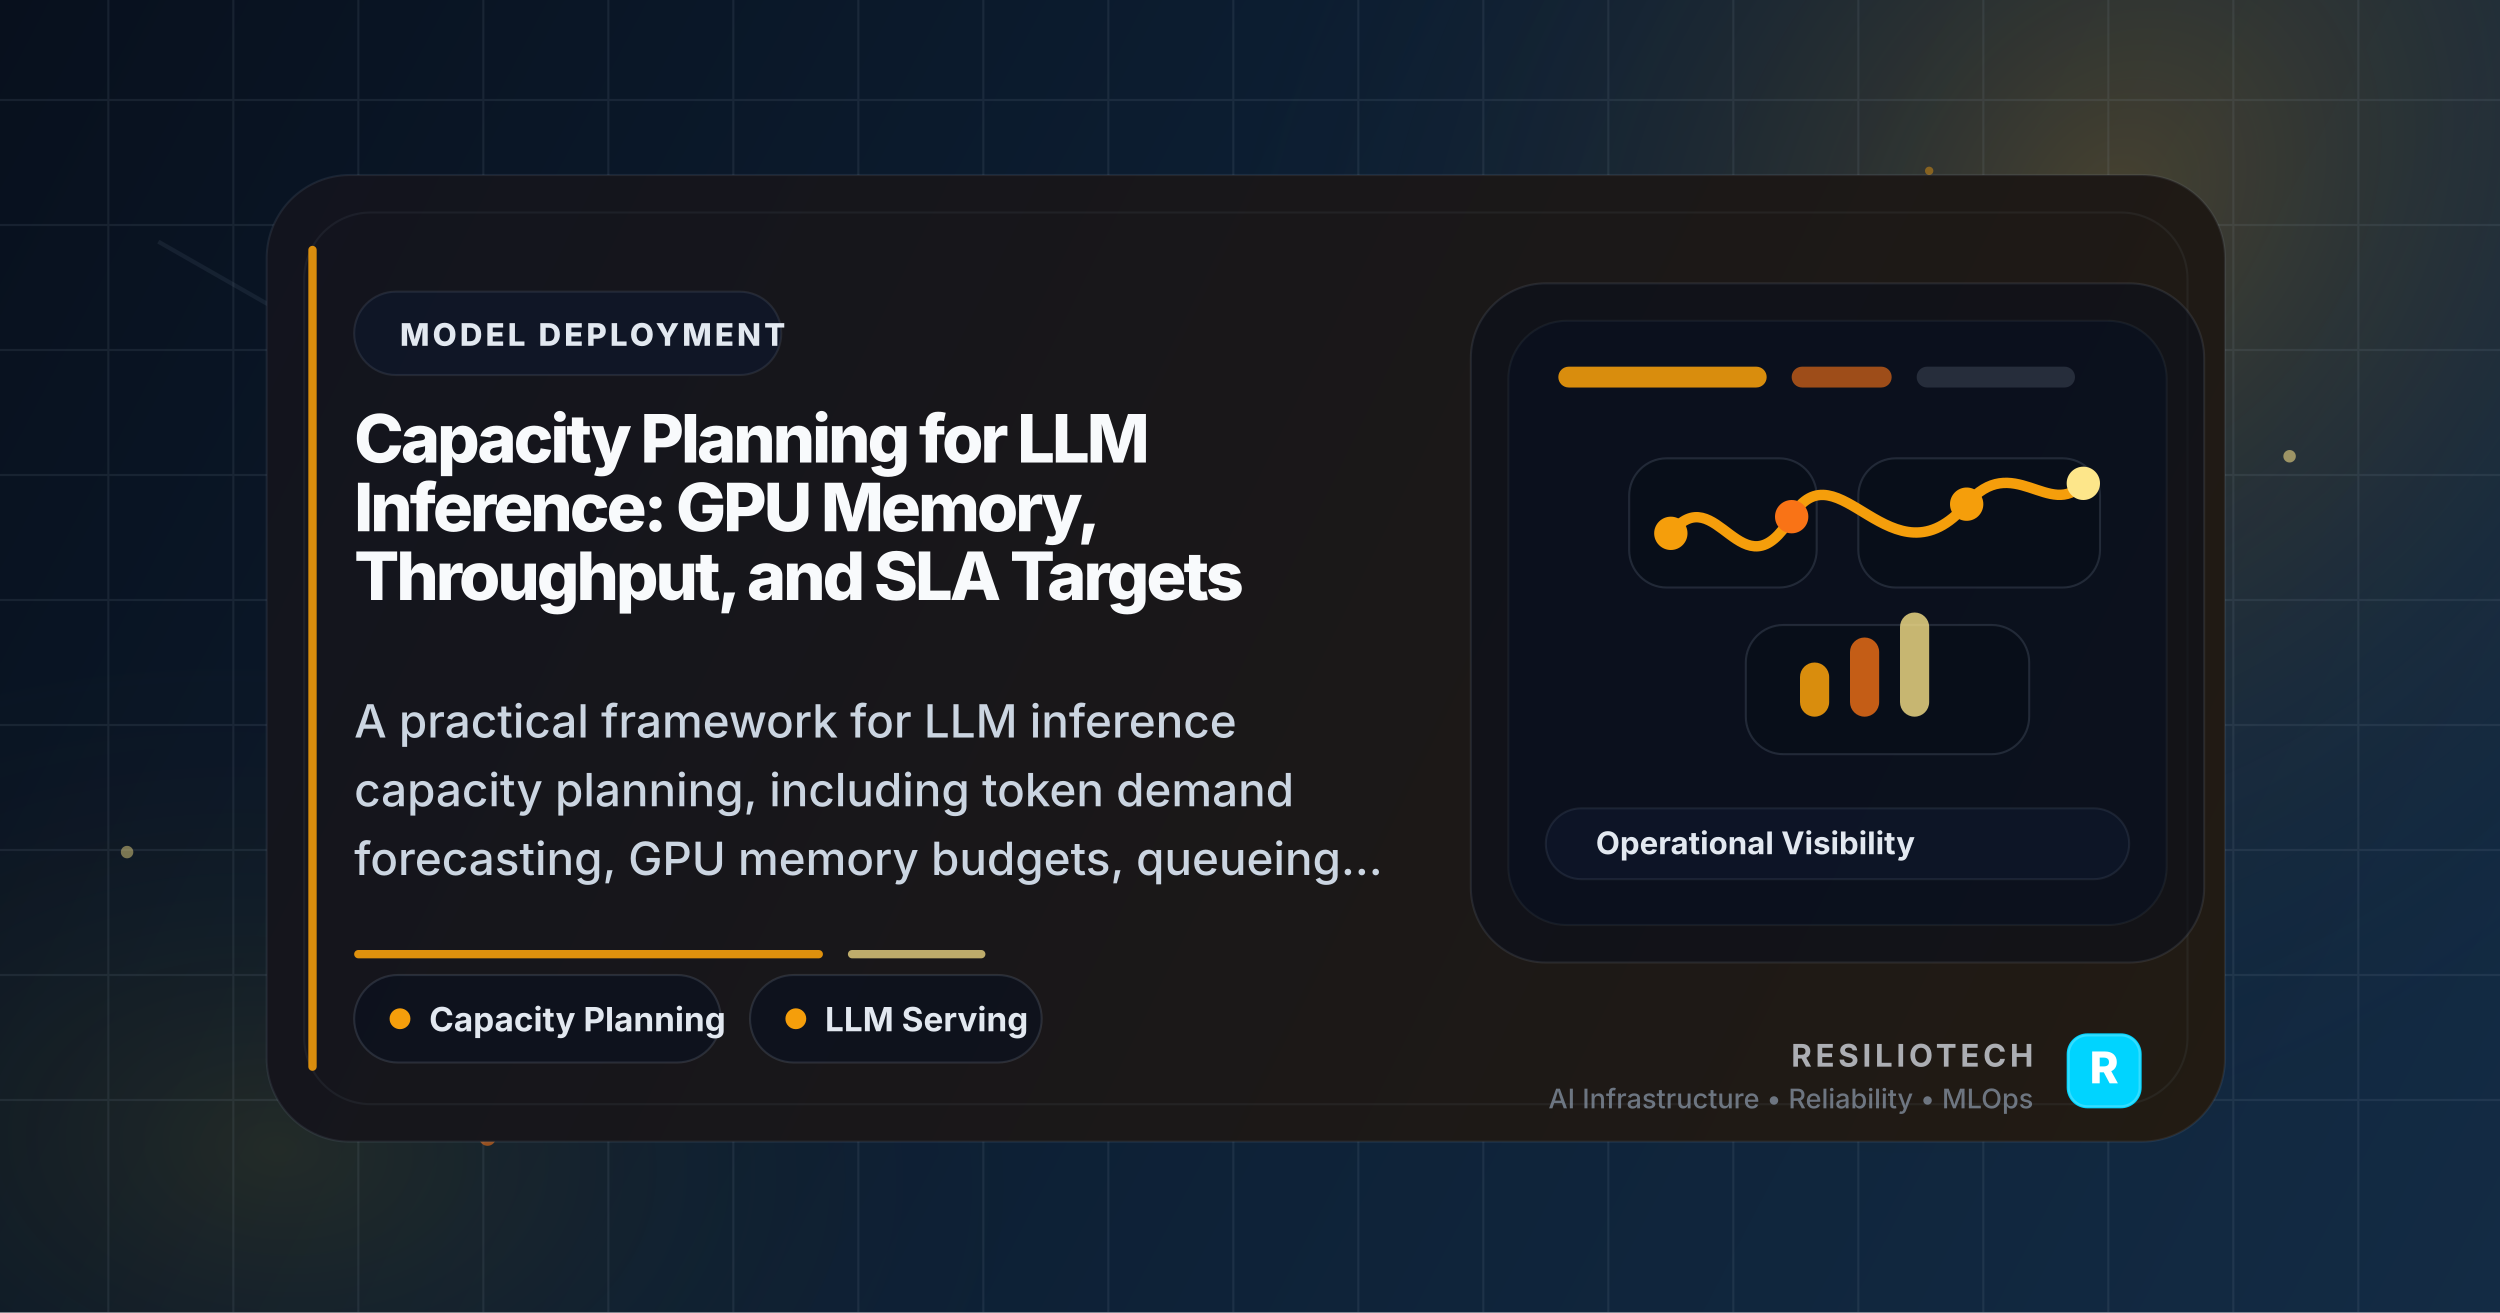
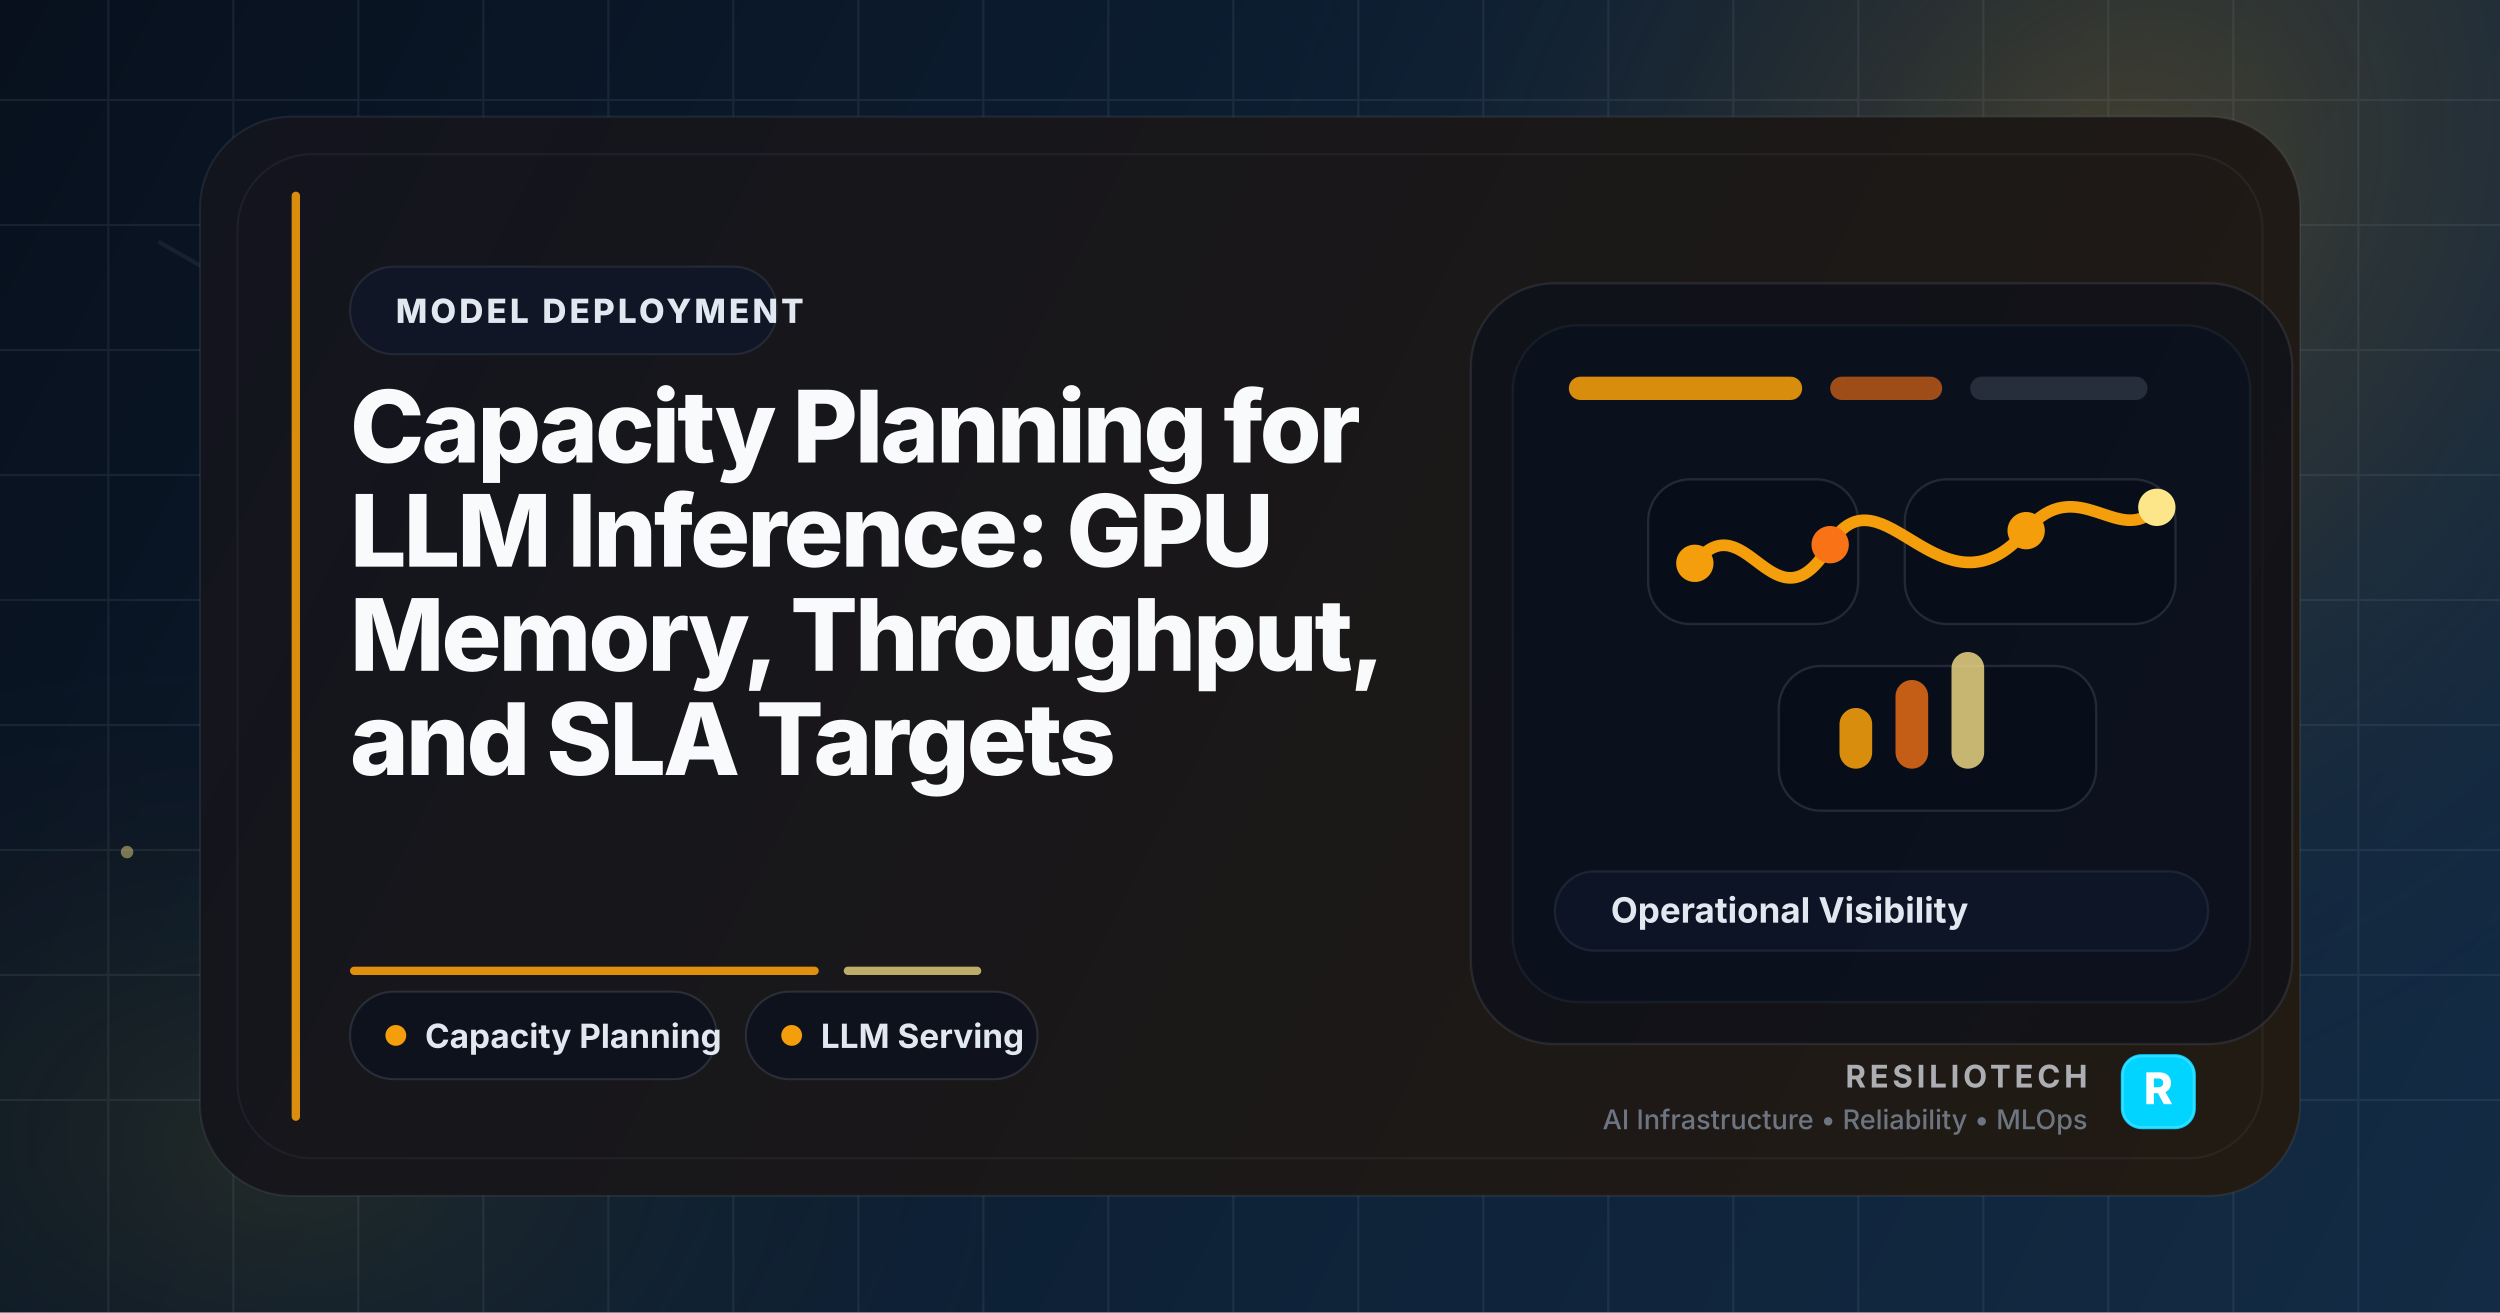
<svg xmlns="http://www.w3.org/2000/svg" width="1200" height="630" viewBox="0 0 1200 630" fill="none">
  <defs>
    <linearGradient id="bg" x1="0" y1="0" x2="1200" y2="630" gradientUnits="userSpaceOnUse">
      <stop stop-color="#08101d" />
      <stop offset="0.5" stop-color="#0d2035" />
      <stop offset="1" stop-color="#132b44" />
    </linearGradient>
-     <linearGradient id="panel" x1="128" y1="84" x2="1068" y2="548" gradientUnits="userSpaceOnUse">
+     <linearGradient id="panel" x1="96" y1="56" x2="1104" y2="574" gradientUnits="userSpaceOnUse">
      <stop stop-color="#12141e" />
      <stop offset="1" stop-color="#221b13" />
    </linearGradient>
    <radialGradient id="glowA" cx="0" cy="0" r="1" gradientUnits="userSpaceOnUse" gradientTransform="translate(1012 96) rotate(127) scale(512 402)">
      <stop stop-color="rgba(245, 158, 11, 0.24)" />
      <stop offset="1" stop-color="rgba(15, 23, 42, 0)" />
    </radialGradient>
    <radialGradient id="glowB" cx="0" cy="0" r="1" gradientUnits="userSpaceOnUse" gradientTransform="translate(132 552) rotate(5) scale(388 258)">
      <stop stop-color="rgba(250, 204, 21, 0.10)" />
      <stop offset="1" stop-color="rgba(15, 23, 42, 0)" />
    </radialGradient>
-     <linearGradient id="accentLine" x1="148" y1="0" x2="424" y2="0" gradientUnits="userSpaceOnUse">
+     <linearGradient id="accentLine" x1="140" y1="0" x2="416" y2="0" gradientUnits="userSpaceOnUse">
      <stop stop-color="#f59e0b" />
      <stop offset="1" stop-color="#f97316" />
    </linearGradient>
  </defs>
  <rect width="1200" height="630" fill="url(#bg)" />
  <rect width="1200" height="630" fill="url(#glowA)" />
  <rect width="1200" height="630" fill="url(#glowB)" />
  <g opacity="0.11" stroke="#94a3b8" stroke-width="1">
    <path d="M0 48 H1200" />
    <path d="M0 108 H1200" />
    <path d="M0 168 H1200" />
    <path d="M0 228 H1200" />
    <path d="M0 288 H1200" />
    <path d="M0 348 H1200" />
    <path d="M0 408 H1200" />
    <path d="M0 468 H1200" />
    <path d="M0 528 H1200" />
    <path d="M52 0 V630" />
    <path d="M112 0 V630" />
    <path d="M172 0 V630" />
    <path d="M232 0 V630" />
    <path d="M292 0 V630" />
    <path d="M352 0 V630" />
    <path d="M412 0 V630" />
    <path d="M472 0 V630" />
    <path d="M532 0 V630" />
    <path d="M592 0 V630" />
    <path d="M652 0 V630" />
    <path d="M712 0 V630" />
    <path d="M772 0 V630" />
    <path d="M832 0 V630" />
    <path d="M892 0 V630" />
    <path d="M952 0 V630" />
    <path d="M1012 0 V630" />
    <path d="M1072 0 V630" />
    <path d="M1132 0 V630" />
  </g>
  <circle cx="976" cy="272" r="2" fill="#f59e0b" opacity="0.34" />
  <circle cx="61" cy="409" r="3" fill="#fde68a" opacity="0.45" />
  <circle cx="234" cy="546" r="4" fill="#f97316" opacity="0.56" />
  <circle cx="407" cy="177" r="2" fill="#f59e0b" opacity="0.39" />
  <circle cx="580" cy="314" r="3" fill="#fde68a" opacity="0.50" />
  <circle cx="753" cy="451" r="4" fill="#f97316" opacity="0.61" />
  <circle cx="926" cy="82" r="2" fill="#f59e0b" opacity="0.44" />
  <circle cx="1099" cy="219" r="3" fill="#fde68a" opacity="0.55" />
  <circle cx="184" cy="356" r="4" fill="#f97316" opacity="0.38" />
  <circle cx="357" cy="493" r="2" fill="#f59e0b" opacity="0.49" />
  <path d="M76 116 L160 164 L254 152" stroke="rgba(148, 163, 184, 0.10)" stroke-width="2" fill="none" />
  <path d="M137 169 L244 248 L355 277" stroke="rgba(148, 163, 184, 0.10)" stroke-width="2" fill="none" />
  <path d="M198 222 L328 332 L456 322" stroke="rgba(148, 163, 184, 0.10)" stroke-width="2" fill="none" />
-   <rect x="128" y="84" width="940" height="464" rx="40" fill="url(#panel)" stroke="rgba(148, 163, 184, 0.12)" />
-   <rect x="146" y="102" width="904" height="428" rx="32" fill="none" stroke="rgba(148, 163, 184, 0.08)" />
-   <rect x="148" y="118" width="4" height="396" rx="2" fill="url(#accentLine)" opacity="0.88" />
-   <rect x="170" y="140" width="205" height="40" rx="20" fill="rgba(15, 23, 42, 0.72)" stroke="rgba(148, 163, 184, 0.14)" />
-   <text x="192" y="166" fill="#e2e8f0" font-size="15" font-family="Inter, Arial, sans-serif" font-weight="760" letter-spacing="1.5">MODEL DEPLOYMENT</text>
-   <text x="170" y="222" fill="#f8fafc" font-size="32" font-family="Inter, Arial, sans-serif" font-weight="820" letter-spacing="-1.4">
-     <tspan x="170" dy="0">Capacity Planning for LLM</tspan>
-     <tspan x="170" dy="33">Inference: GPU Memory,</tspan>
-     <tspan x="170" dy="33">Throughput, and SLA Targets</tspan>
+   <rect x="96" y="56" width="1008" height="518" rx="44" fill="url(#panel)" stroke="rgba(148, 163, 184, 0.12)" />
+   <rect x="114" y="74" width="972" height="482" rx="36" fill="none" stroke="rgba(148, 163, 184, 0.08)" />
+   <rect x="140" y="92" width="4" height="446" rx="2" fill="url(#accentLine)" opacity="0.88" />
+   <rect x="168" y="128" width="205" height="42" rx="21" fill="rgba(15, 23, 42, 0.72)" stroke="rgba(148, 163, 184, 0.14)" />
+   <text x="190" y="155" fill="#e2e8f0" font-size="16" font-family="Inter, Arial, sans-serif" font-weight="760" letter-spacing="1.5">MODEL DEPLOYMENT</text>
+   <text x="168" y="222" fill="#f8fafc" font-size="48" font-family="Inter, Arial, sans-serif" font-weight="820" letter-spacing="-1.4">
+     <tspan x="168" dy="0">Capacity Planning for</tspan>
+     <tspan x="168" dy="50">LLM Inference: GPU</tspan>
+     <tspan x="168" dy="50">Memory, Throughput,</tspan>
+     <tspan x="168" dy="50">and SLA Targets</tspan>
  </text>
-   <text x="170" y="354" fill="#cbd5e1" font-size="22" font-family="Inter, Arial, sans-serif" font-weight="520">
-     <tspan x="170" dy="0">A practical framework for LLM inference</tspan>
-     <tspan x="170" dy="33">capacity planning, including token demand</tspan>
-     <tspan x="170" dy="33">forecasting, GPU memory budgets, queueing…</tspan>
-   </text>
-   <g transform="translate(170, 0)">
-     <rect x="0" y="468" width="176" height="42" rx="21" fill="rgba(10, 17, 31, 0.70)" stroke="rgba(148, 163, 184, 0.18)" />
-     <circle cx="22" cy="489" r="5" fill="#f59e0b" />
-     <text x="36" y="495" fill="#e2e8f0" font-size="16" font-family="Inter, Arial, sans-serif" font-weight="650">Capacity Planning</text>
+   <g transform="translate(168, 0)">
+     <rect x="0" y="476" width="176" height="42" rx="21" fill="rgba(10, 17, 31, 0.70)" stroke="rgba(148, 163, 184, 0.18)" />
+     <circle cx="22" cy="497" r="5" fill="#f59e0b" />
+     <text x="36" y="503" fill="#e2e8f0" font-size="16" font-family="Inter, Arial, sans-serif" font-weight="650">Capacity Planning</text>
  </g>
-   <g transform="translate(360, 0)">
-     <rect x="0" y="468" width="140" height="42" rx="21" fill="rgba(10, 17, 31, 0.70)" stroke="rgba(148, 163, 184, 0.18)" />
-     <circle cx="22" cy="489" r="5" fill="#f59e0b" />
-     <text x="36" y="495" fill="#e2e8f0" font-size="16" font-family="Inter, Arial, sans-serif" font-weight="650">LLM Serving</text>
+   <g transform="translate(358, 0)">
+     <rect x="0" y="476" width="140" height="42" rx="21" fill="rgba(10, 17, 31, 0.70)" stroke="rgba(148, 163, 184, 0.18)" />
+     <circle cx="22" cy="497" r="5" fill="#f59e0b" />
+     <text x="36" y="503" fill="#e2e8f0" font-size="16" font-family="Inter, Arial, sans-serif" font-weight="650">LLM Serving</text>
  </g>
-   <rect x="170" y="456" width="225" height="4" rx="2" fill="#f59e0b" opacity="0.90" />
-   <rect x="407" y="456" width="66" height="4" rx="2" fill="#fde68a" opacity="0.72" />
-   <rect x="706" y="136" width="352" height="326" rx="36" fill="rgba(9, 14, 26, 0.54)" stroke="rgba(148, 163, 184, 0.14)" />
-   <rect x="724" y="154" width="316" height="290" rx="28" fill="rgba(10, 17, 31, 0.76)" stroke="rgba(148, 163, 184, 0.08)" />
-   <rect x="748" y="176" width="100" height="10" rx="5" fill="#f59e0b" opacity="0.88" />
-   <rect x="860" y="176" width="48" height="10" rx="5" fill="#f97316" opacity="0.62" />
-   <rect x="920" y="176" width="76" height="10" rx="5" fill="rgba(148, 163, 184, 0.20)" />
-   <rect x="742" y="388" width="280" height="34" rx="17" fill="rgba(15, 23, 42, 0.72)" stroke="rgba(148, 163, 184, 0.12)" />
-   <text x="766" y="410" fill="#e2e8f0" font-size="15" font-family="Inter, Arial, sans-serif" font-weight="680">Operational Visibility</text>
-   <rect x="782" y="220" width="90" height="62" rx="18" fill="rgba(9, 14, 26, 0.88)" stroke="rgba(148, 163, 184, 0.18)" />
-   <rect x="892" y="220" width="116" height="62" rx="18" fill="rgba(9, 14, 26, 0.88)" stroke="rgba(148, 163, 184, 0.18)" />
-   <rect x="838" y="300" width="136" height="62" rx="18" fill="rgba(9, 14, 26, 0.88)" stroke="rgba(148, 163, 184, 0.18)" />
-   <path d="M802 256 C824 228, 836 288, 860 248 C882 212, 908 284, 944 242 C966 216, 984 250, 1000 232" stroke="#f59e0b" stroke-width="5" fill="none" stroke-linecap="round" />
-   <circle cx="802" cy="256" r="8" fill="#f59e0b" />
-   <circle cx="860" cy="248" r="8" fill="#f97316" />
-   <circle cx="944" cy="242" r="8" fill="#f59e0b" />
-   <circle cx="1000" cy="232" r="8" fill="#fde68a" />
-   <rect x="864" y="318" width="14" height="26" rx="7" fill="#f59e0b" opacity="0.88" />
-   <rect x="888" y="306" width="14" height="38" rx="7" fill="#f97316" opacity="0.78" />
-   <rect x="912" y="294" width="14" height="50" rx="7" fill="#fde68a" opacity="0.78" />
-   <text x="976" y="512" text-anchor="end" fill="rgba(226, 232, 240, 0.72)" font-size="15" font-family="Inter, Arial, sans-serif" font-weight="730" letter-spacing="1.8">RESILIOTECH</text>
-   <text x="976" y="532" text-anchor="end" fill="rgba(148, 163, 184, 0.66)" font-size="13" font-family="Inter, Arial, sans-serif" font-weight="500">AI Infrastructure • Reliability • MLOps</text>
-   <g transform="translate(992, 496)">
+   <rect x="168" y="464" width="225" height="4" rx="2" fill="#f59e0b" opacity="0.90" />
+   <rect x="405" y="464" width="66" height="4" rx="2" fill="#fde68a" opacity="0.72" />
+   <g transform="translate(706 136) scale(1.12) translate(-706 -136)">
+     <rect x="706" y="136" width="352" height="326" rx="36" fill="rgba(9, 14, 26, 0.54)" stroke="rgba(148, 163, 184, 0.14)" />
+     <rect x="724" y="154" width="316" height="290" rx="28" fill="rgba(10, 17, 31, 0.76)" stroke="rgba(148, 163, 184, 0.08)" />
+     <rect x="748" y="176" width="100" height="10" rx="5" fill="#f59e0b" opacity="0.88" />
+     <rect x="860" y="176" width="48" height="10" rx="5" fill="#f97316" opacity="0.62" />
+     <rect x="920" y="176" width="76" height="10" rx="5" fill="rgba(148, 163, 184, 0.20)" />
+     <rect x="742" y="388" width="280" height="34" rx="17" fill="rgba(15, 23, 42, 0.72)" stroke="rgba(148, 163, 184, 0.12)" />
+     <text x="766" y="410" fill="#e2e8f0" font-size="15" font-family="Inter, Arial, sans-serif" font-weight="680">Operational Visibility</text>
+     <rect x="782" y="220" width="90" height="62" rx="18" fill="rgba(9, 14, 26, 0.88)" stroke="rgba(148, 163, 184, 0.18)" />
+     <rect x="892" y="220" width="116" height="62" rx="18" fill="rgba(9, 14, 26, 0.88)" stroke="rgba(148, 163, 184, 0.18)" />
+     <rect x="838" y="300" width="136" height="62" rx="18" fill="rgba(9, 14, 26, 0.88)" stroke="rgba(148, 163, 184, 0.18)" />
+     <path d="M802 256 C824 228, 836 288, 860 248 C882 212, 908 284, 944 242 C966 216, 984 250, 1000 232" stroke="#f59e0b" stroke-width="5" fill="none" stroke-linecap="round" />
+     <circle cx="802" cy="256" r="8" fill="#f59e0b" />
+     <circle cx="860" cy="248" r="8" fill="#f97316" />
+     <circle cx="944" cy="242" r="8" fill="#f59e0b" />
+     <circle cx="1000" cy="232" r="8" fill="#fde68a" />
+     <rect x="864" y="318" width="14" height="26" rx="7" fill="#f59e0b" opacity="0.88" />
+     <rect x="888" y="306" width="14" height="38" rx="7" fill="#f97316" opacity="0.78" />
+     <rect x="912" y="294" width="14" height="50" rx="7" fill="#fde68a" opacity="0.78" />
+   </g>
+   <text x="1002" y="522" text-anchor="end" fill="rgba(226, 232, 240, 0.72)" font-size="15" font-family="Inter, Arial, sans-serif" font-weight="730" letter-spacing="1.8">RESILIOTECH</text>
+   <text x="1002" y="542" text-anchor="end" fill="rgba(148, 163, 184, 0.66)" font-size="13" font-family="Inter, Arial, sans-serif" font-weight="500">AI Infrastructure • Reliability • MLOps</text>
+   <g transform="translate(1018, 506)">
    <rect width="36" height="36" rx="10" fill="#00D4FF" />
    <rect x="1" y="1" width="34" height="34" rx="9" fill="none" stroke="rgba(255, 255, 255, 0.20)" />
    <text x="18" y="24" text-anchor="middle" fill="#ffffff" font-size="21" font-family="Inter, Arial, sans-serif" font-weight="800">R</text>
  </g>
</svg>
